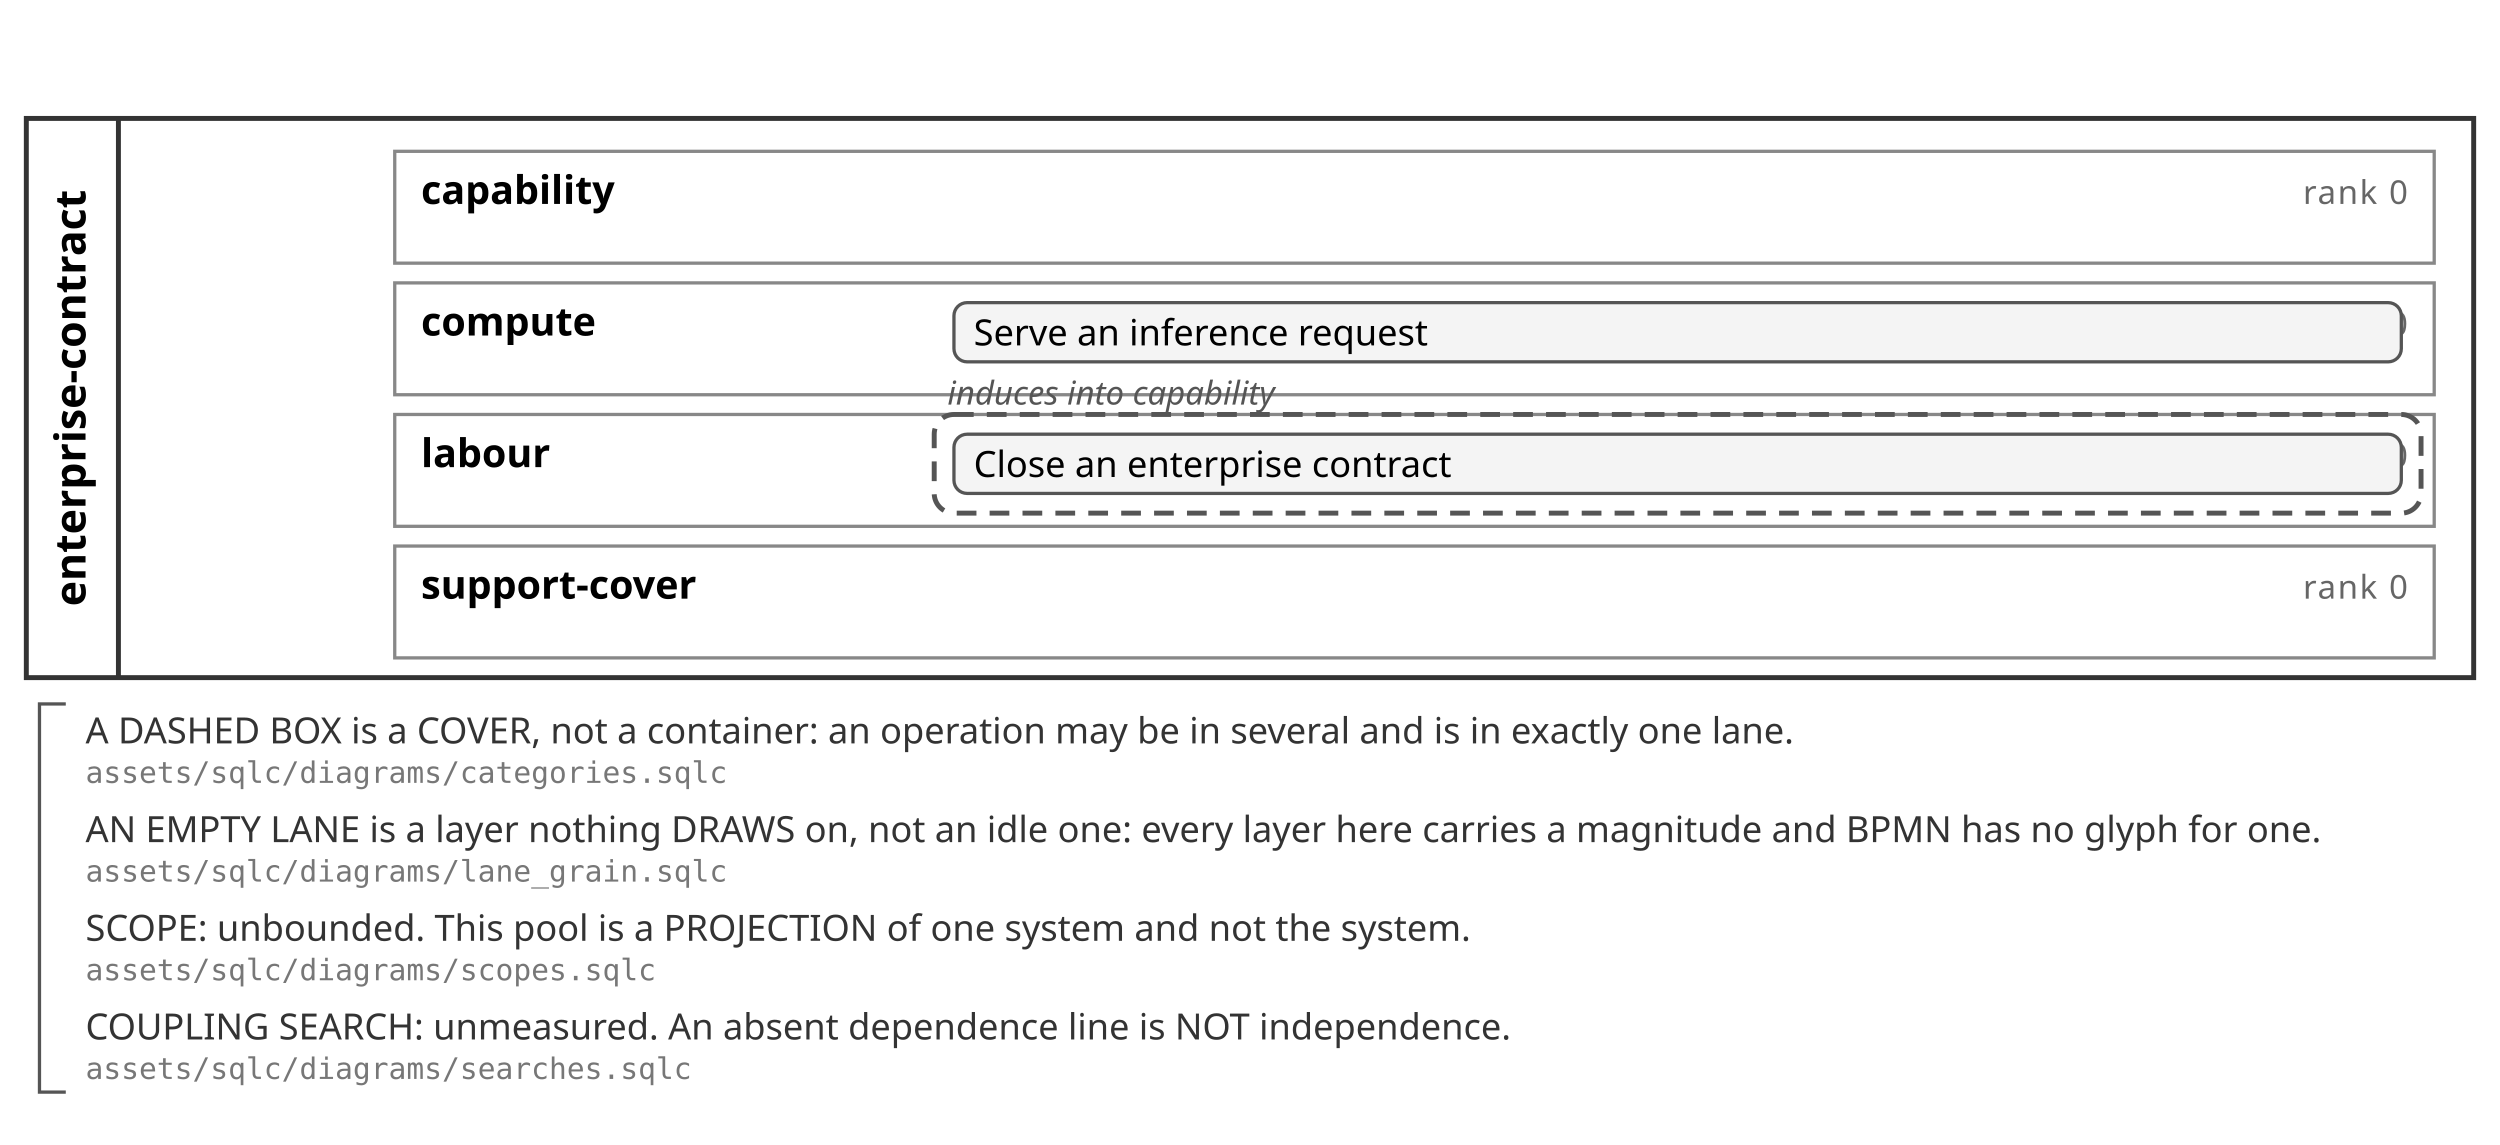
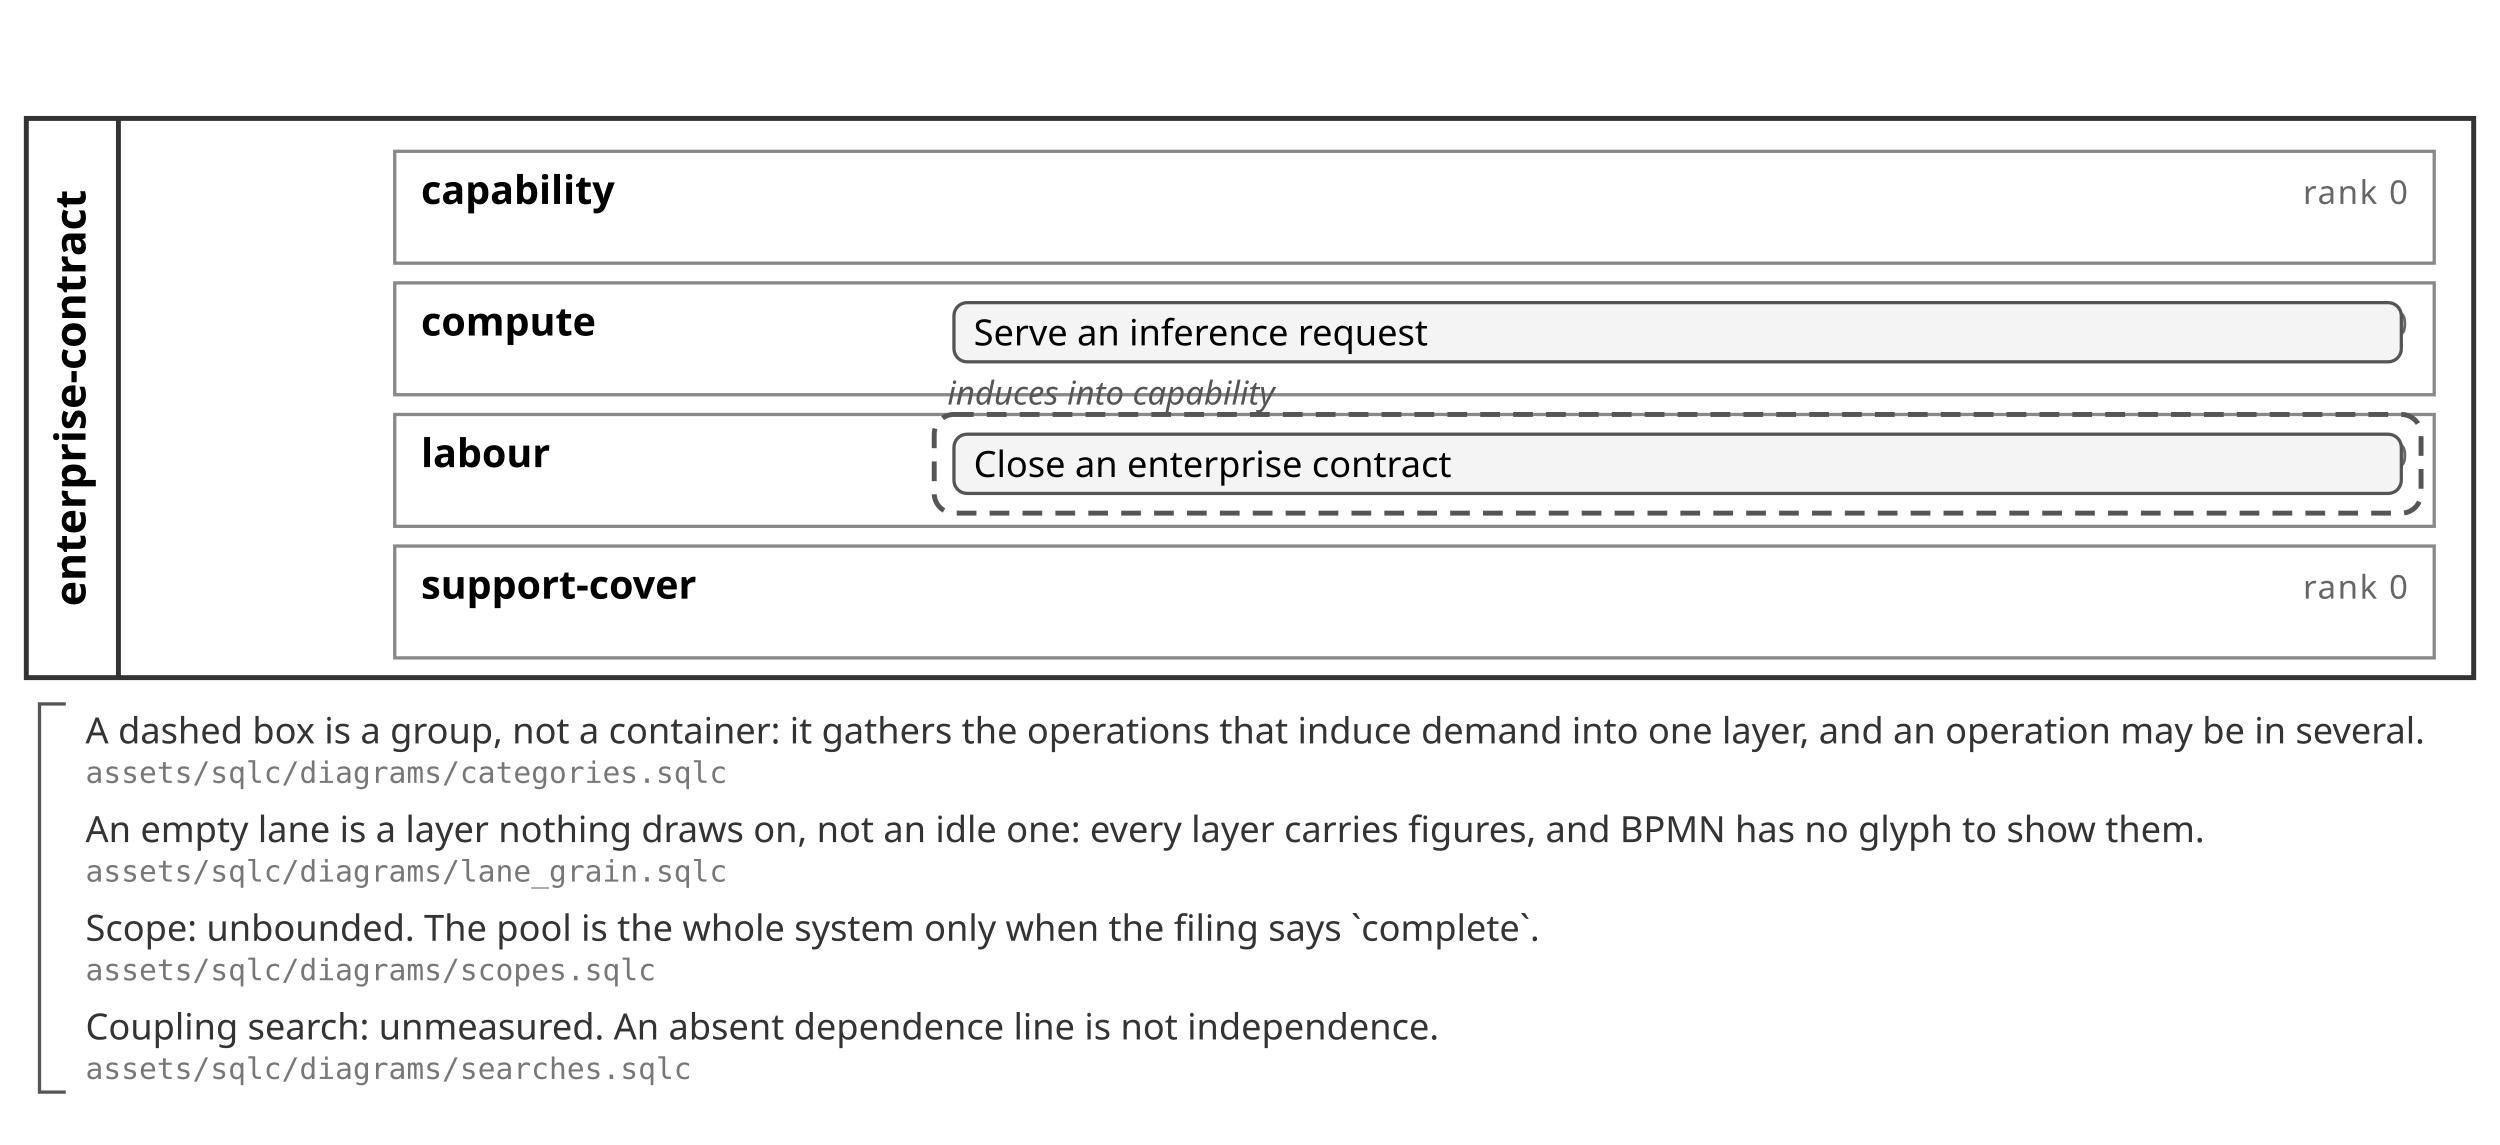
<svg xmlns="http://www.w3.org/2000/svg" viewBox="0 0 760 348" width="760">
  <style>.poolBox{fill:none;stroke:#333;stroke-width:1.5} .laneBox{fill:none;stroke:#888} .activity{fill:#f4f4f4;stroke:#555} .task{stroke-width:1} .callActivity{stroke-width:3.5} .subProcess{stroke-width:1} .marker{fill:none;stroke:#555;stroke-width:1} .laneName{font:12px sans-serif;font-weight:600} .nodeName{font:11px sans-serif} .poolName{font:13px sans-serif;font-weight:700} .rankName{font:10px sans-serif;fill:#666;letter-spacing:.5px} .refuted{stroke:#b00;stroke-width:2.5} .coverName{font:10px sans-serif;fill:#888} .groupBox{fill:none;stroke:#555;stroke-width:1.5;stroke-dasharray:6 4} .groupName{font:10px sans-serif;fill:#555;font-style:italic} .depLine{fill:none;stroke:#555;stroke-width:1.2;stroke-dasharray:3 3} .noteBox{fill:none;stroke:#555;stroke-width:1} .noteText{font:11px sans-serif;fill:#333} .noteCite{font:9px monospace;fill:#777}</style>
  <defs>
    <marker id="depArrow" viewBox="0 0 8 8" refX="7" refY="4" markerWidth="7" markerHeight="7" orient="auto">
      <path d="M0 0 L8 4 L0 8" fill="none" stroke="#555" />
    </marker>
  </defs>
  <g class="pool" data-filing="enterprise-contract" id="pool-enterprise-contract">
    <rect id="pool-enterprise-contract-box" x="8" y="36" width="744" height="170" class="poolBox" />
    <path id="pool-enterprise-contract-band" d="M36 36 v170" class="poolBox" />
    <text id="pool-enterprise-contract-name" transform="translate(26,121) rotate(-90)" text-anchor="middle" class="poolName">enterprise-contract</text>
  </g>
  <g class="lane" data-layer="capability" data-rank="0" id="lane_enterprise-contract_capability">
    <rect id="lane_enterprise-contract_capability-box" x="120" y="46" width="620" height="34" class="laneBox" />
    <text id="lane_enterprise-contract_capability-name" x="128" y="62" class="laneName">capability</text>
    <text id="lane_enterprise-contract_capability-rank" x="732" y="62" class="rankName" text-anchor="end">rank 0</text>
  </g>
  <g class="lane" data-layer="compute" data-rank="0" id="lane_enterprise-contract_compute">
    <rect id="lane_enterprise-contract_compute-box" x="120" y="86" width="620" height="34" class="laneBox" />
    <text id="lane_enterprise-contract_compute-name" x="128" y="102" class="laneName">compute</text>
    <text id="lane_enterprise-contract_compute-rank" x="732" y="102" class="rankName" text-anchor="end">rank 0</text>
    <g class="node" data-id="task_enterprise-contract_Serve_an_inference_request" data-kind="task" id="task_enterprise-contract_Serve_an_inference_request">
      <rect id="task_enterprise-contract_Serve_an_inference_request-box" x="290" y="92" width="440" height="18" rx="4" class="activity task" />
      <text id="task_enterprise-contract_Serve_an_inference_request-name" x="296" y="105" class="nodeName">Serve an inference request</text>
    </g>
  </g>
  <g class="lane" data-layer="labour" data-rank="0" id="lane_enterprise-contract_labour">
    <rect id="lane_enterprise-contract_labour-box" x="120" y="126" width="620" height="34" class="laneBox" />
    <text id="lane_enterprise-contract_labour-name" x="128" y="142" class="laneName">labour</text>
    <text id="lane_enterprise-contract_labour-rank" x="732" y="142" class="rankName" text-anchor="end">rank 0</text>
    <g class="node" data-id="task_enterprise-contract_Close_an_enterprise_contract" data-kind="task" id="task_enterprise-contract_Close_an_enterprise_contract">
      <rect id="task_enterprise-contract_Close_an_enterprise_contract-box" x="290" y="132" width="440" height="18" rx="4" class="activity task" />
      <text id="task_enterprise-contract_Close_an_enterprise_contract-name" x="296" y="145" class="nodeName">Close an enterprise contract</text>
    </g>
  </g>
  <g class="lane" data-layer="support-cover" data-rank="0" id="lane_enterprise-contract_support-cover">
    <rect id="lane_enterprise-contract_support-cover-box" x="120" y="166" width="620" height="34" class="laneBox" />
    <text id="lane_enterprise-contract_support-cover-name" x="128" y="182" class="laneName">support-cover</text>
    <text id="lane_enterprise-contract_support-cover-rank" x="732" y="182" class="rankName" text-anchor="end">rank 0</text>
  </g>
  <g class="group" data-category="capability" id="cover-capability">
    <rect id="cover-capability-box" x="284" y="126" width="452" height="30" rx="6" class="groupBox" />
    <text id="cover-capability-name" x="288" y="123" class="groupName">induces into capability</text>
  </g>
  <g class="note" id="legend">
    <path id="legend-bracket" d="M20 214 h-8 v118 h8" class="noteBox" />
-     <text id="legend-0-says" x="26" y="226" class="noteText">A DASHED BOX is a COVER, not a container: an operation may be in several and is in exactly one lane.</text>
+     <text id="legend-0-says" x="26" y="226" class="noteText">A dashed box is a group, not a container: it gathers the operations that induce demand into one layer, and an operation may be in several.</text>
    <text id="legend-0-source" x="26" y="238" class="noteCite">assets/sqlc/diagrams/categories.sqlc</text>
-     <text id="legend-1-says" x="26" y="256" class="noteText">AN EMPTY LANE is a layer nothing DRAWS on, not an idle one: every layer here carries a magnitude and BPMN has no glyph for one.</text>
+     <text id="legend-1-says" x="26" y="256" class="noteText">An empty lane is a layer nothing draws on, not an idle one: every layer carries figures, and BPMN has no glyph to show them.</text>
    <text id="legend-1-source" x="26" y="268" class="noteCite">assets/sqlc/diagrams/lane_grain.sqlc</text>
-     <text id="legend-2-says" x="26" y="286" class="noteText">SCOPE: unbounded. This pool is a PROJECTION of one system and not the system.</text>
+     <text id="legend-2-says" x="26" y="286" class="noteText">Scope: unbounded. The pool is the whole system only when the filing says `complete`.</text>
    <text id="legend-2-source" x="26" y="298" class="noteCite">assets/sqlc/diagrams/scopes.sqlc</text>
-     <text id="legend-3-says" x="26" y="316" class="noteText">COUPLING SEARCH: unmeasured. An absent dependence line is NOT independence.</text>
+     <text id="legend-3-says" x="26" y="316" class="noteText">Coupling search: unmeasured. An absent dependence line is not independence.</text>
    <text id="legend-3-source" x="26" y="328" class="noteCite">assets/sqlc/diagrams/searches.sqlc</text>
  </g>
</svg>
